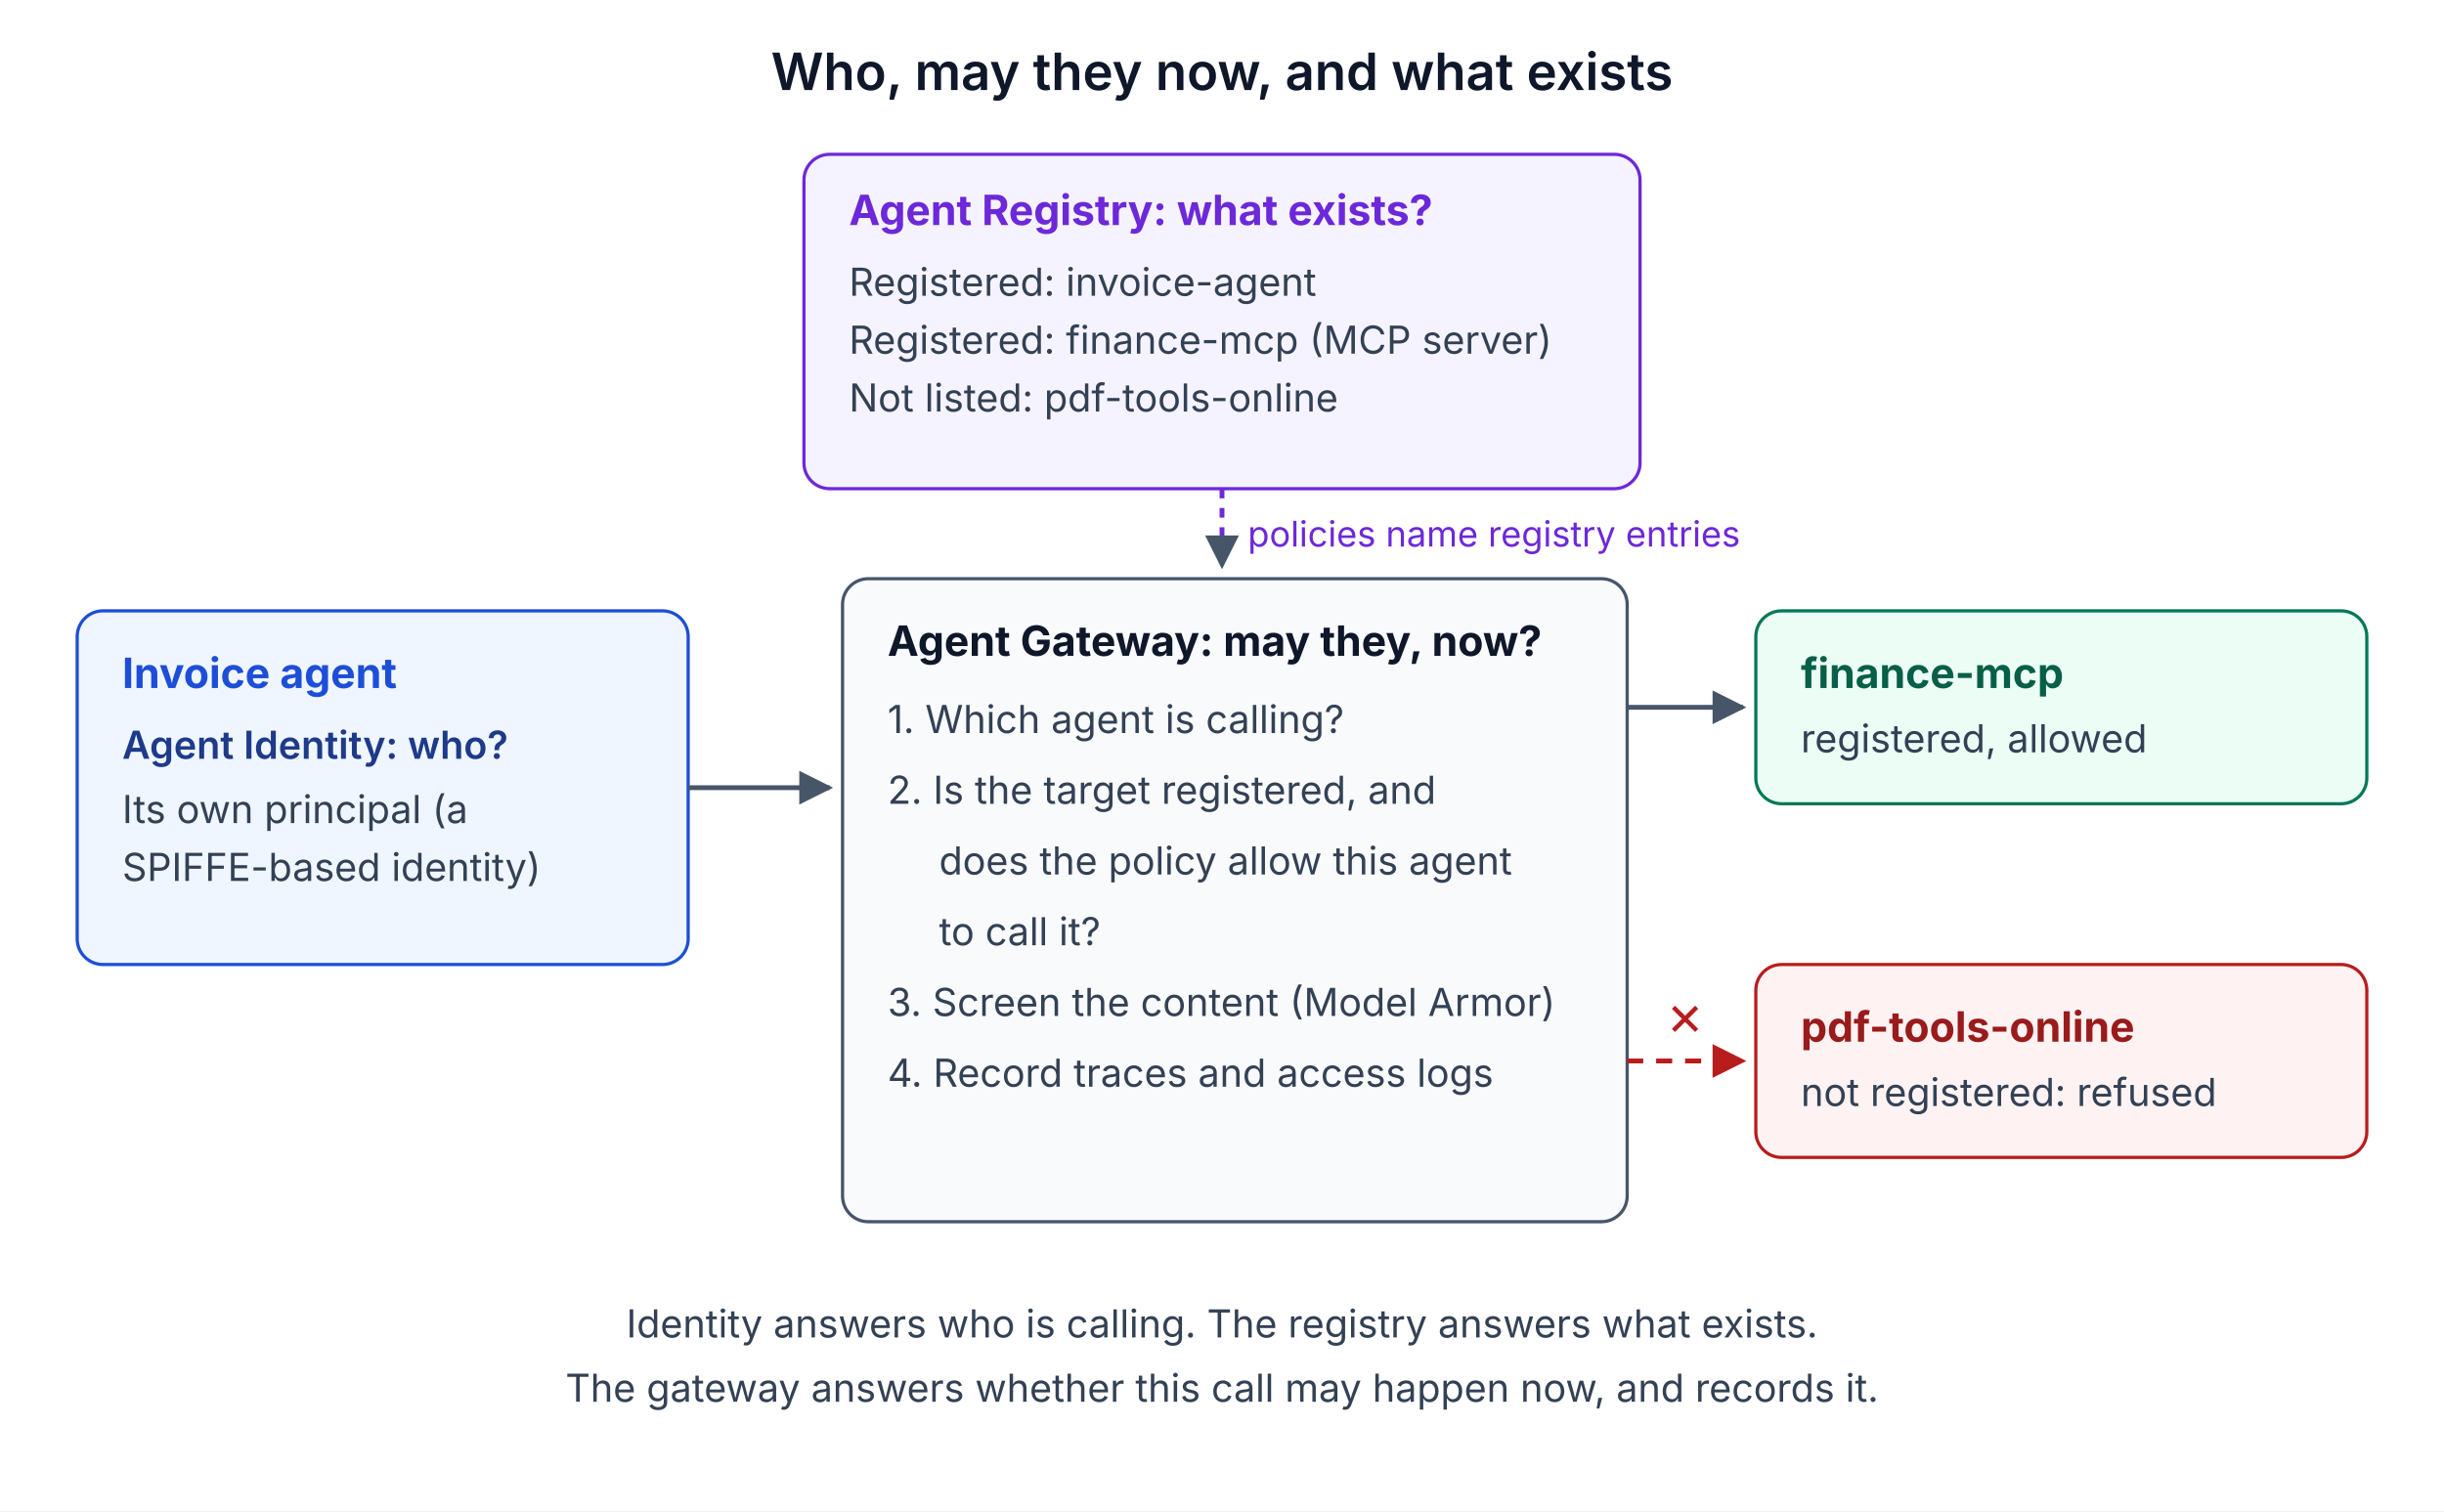
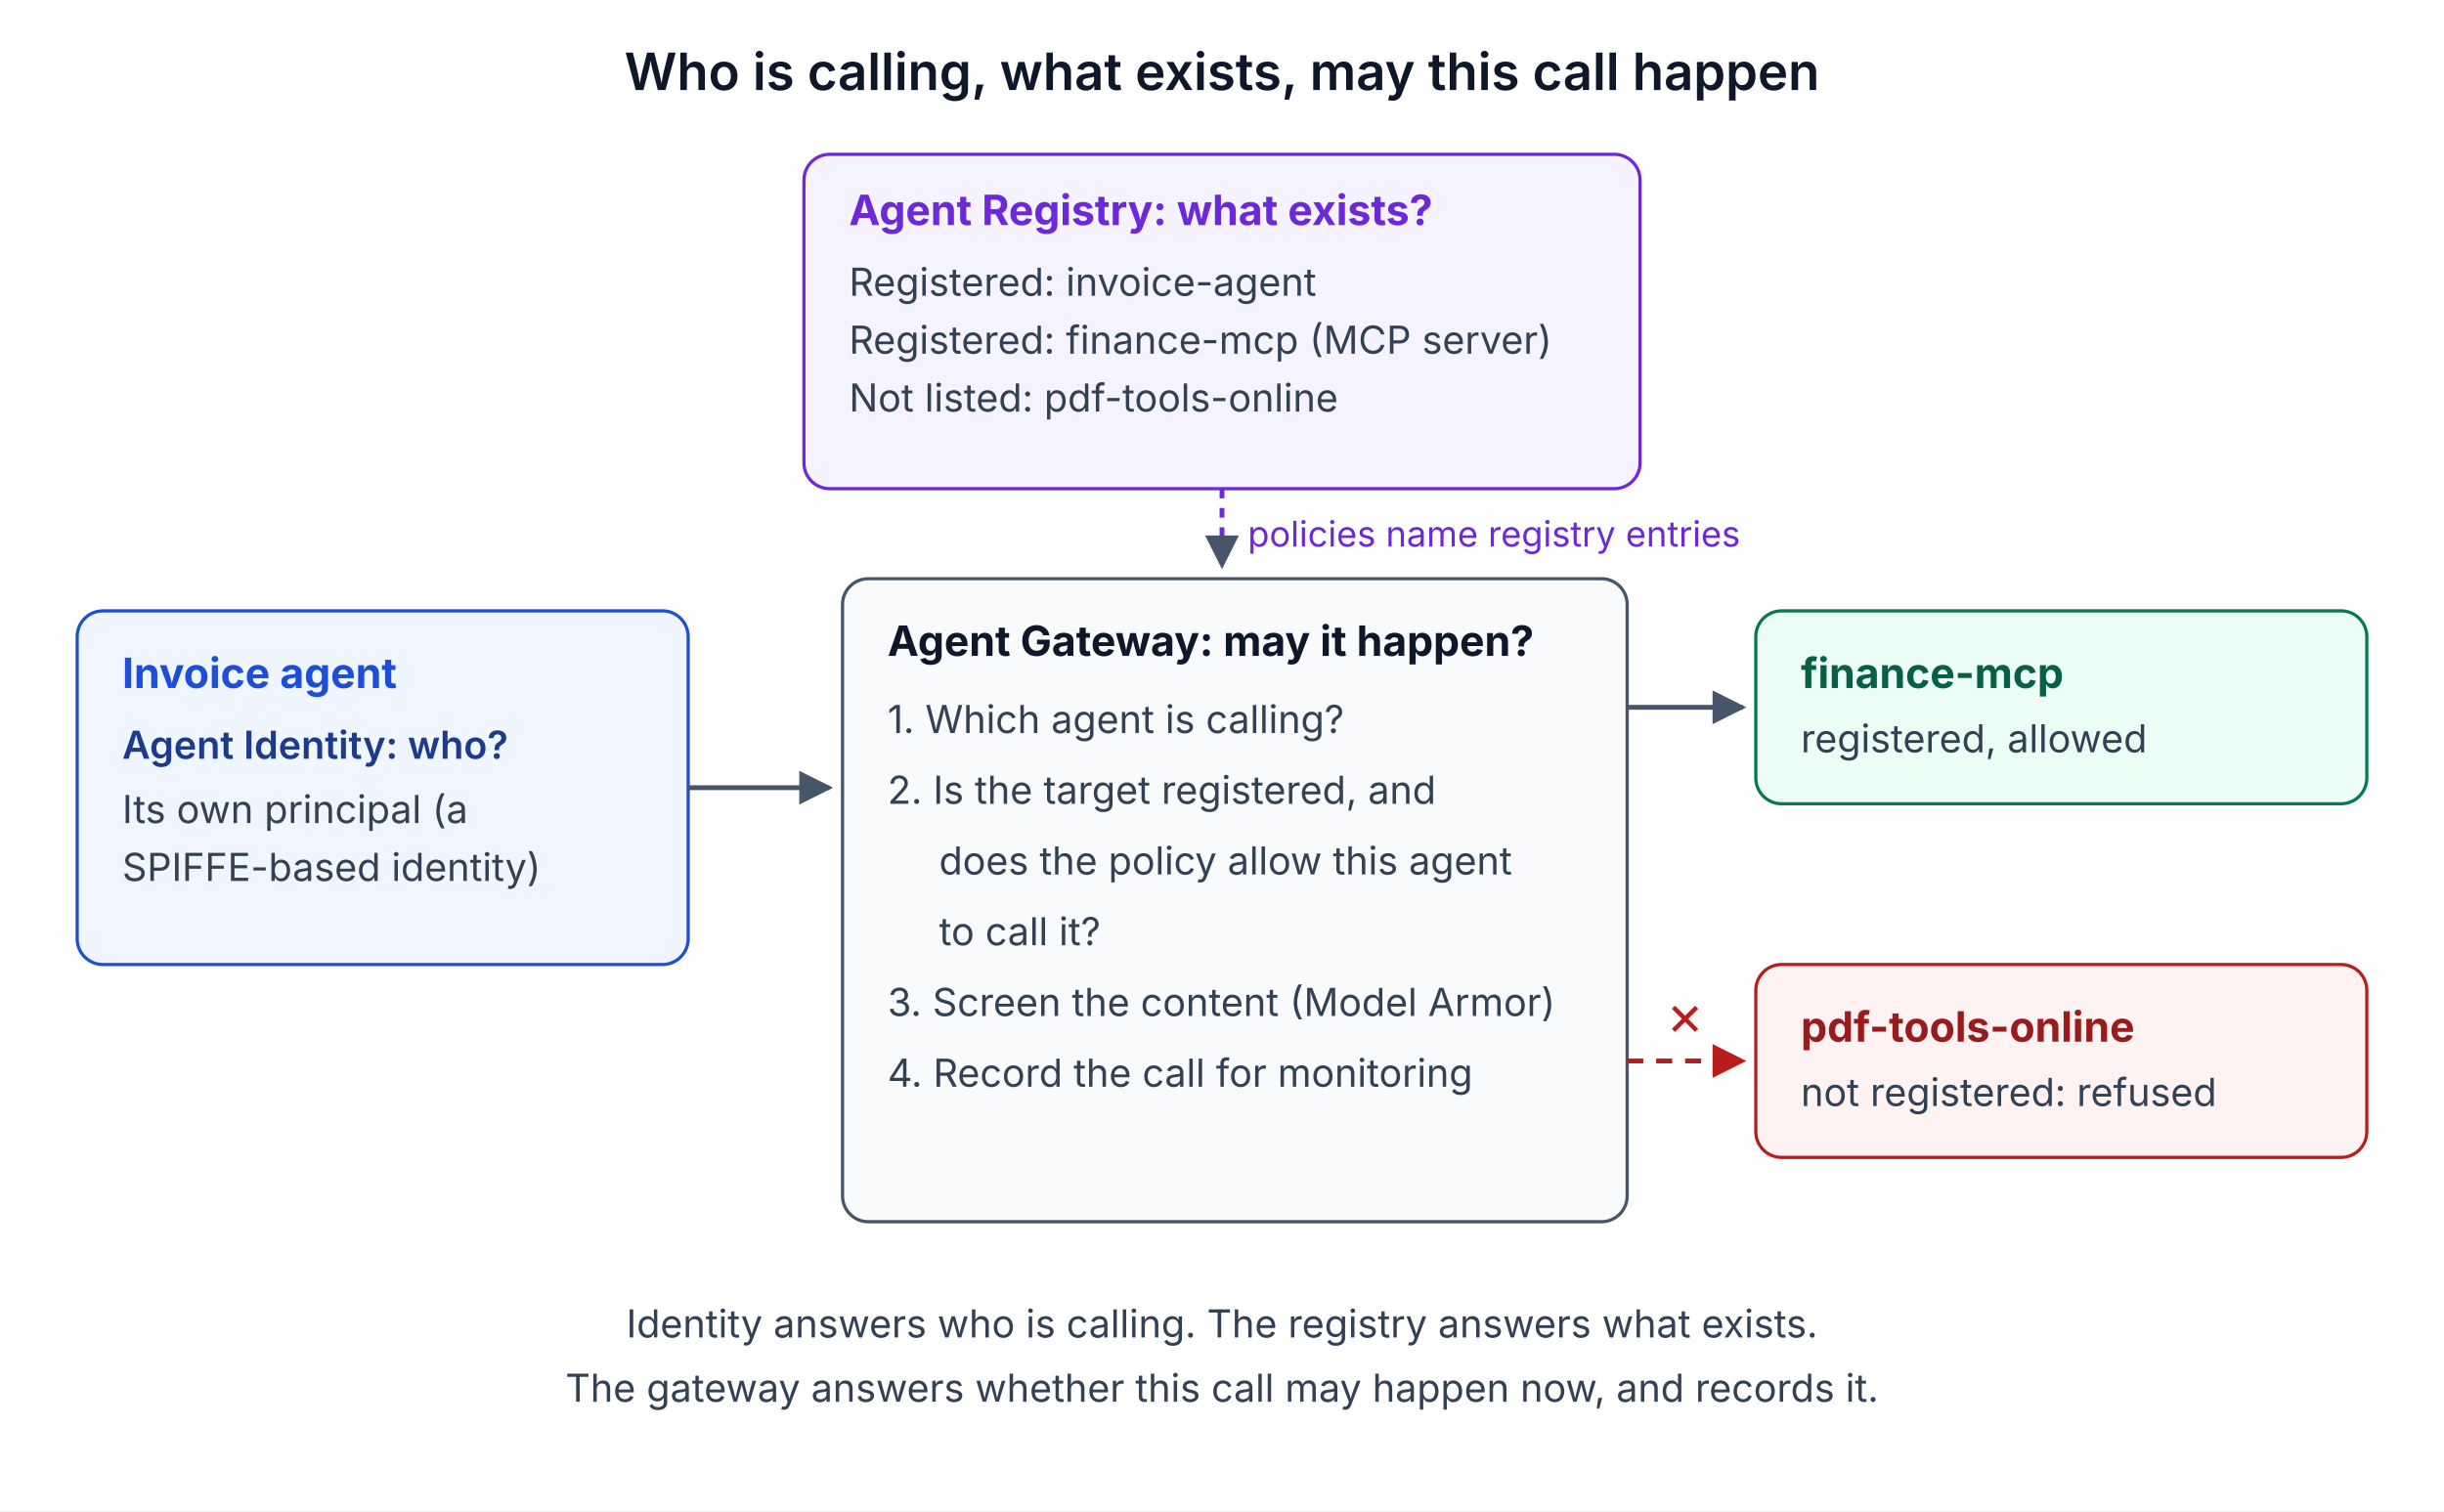
<svg xmlns="http://www.w3.org/2000/svg" viewBox="0 0 760 470" width="760" height="470" role="img" aria-label="One agent tool call passing through Agent Gateway, with Agent Identity and Agent Registry around it.">
  <rect width="760" height="470" fill="#ffffff" />
  <defs>
    <marker id="ar" viewBox="0 0 10 10" refX="9" refY="5" markerWidth="7" markerHeight="7" orient="auto">
      <path d="M0,0 L10,5 L0,10 z" fill="#475569" />
    </marker>
    <marker id="arr" viewBox="0 0 10 10" refX="9" refY="5" markerWidth="7" markerHeight="7" orient="auto">
      <path d="M0,0 L10,5 L0,10 z" fill="#b91c1c" />
    </marker>
  </defs>
  <g font-family="Inter, system-ui, sans-serif">
-     <text x="380.0" y="28" font-size="16" font-weight="600" fill="#0f172a" text-anchor="middle">Who, may they now, and what exists</text>
+     <text x="380.0" y="28" font-size="16" font-weight="600" fill="#0f172a" text-anchor="middle">Who is calling, what exists, may this call happen</text>
    <rect x="250" y="48" width="260" height="104" rx="8" fill="#f5f3ff" stroke="#6d28d9" />
    <text x="264" y="70" font-size="13" font-weight="700" fill="#6d28d9" text-anchor="start">Agent Registry: what exists?</text>
    <text x="264" y="92" font-size="12" font-weight="400" fill="#334155" text-anchor="start">Registered: invoice-agent</text>
    <text x="264" y="110" font-size="12" font-weight="400" fill="#334155" text-anchor="start">Registered: finance-mcp (MCP server)</text>
    <text x="264" y="128" font-size="12" font-weight="400" fill="#334155" text-anchor="start">Not listed: pdf-tools-online</text>
    <rect x="24" y="190" width="190" height="110" rx="8" fill="#eff6ff" stroke="#1d4ed8" />
    <text x="38" y="214" font-size="13" font-weight="700" fill="#1d4ed8" text-anchor="start">Invoice agent</text>
    <text x="38" y="236" font-size="12" font-weight="600" fill="#1e3a8a" text-anchor="start">Agent Identity: who?</text>
    <text x="38" y="256" font-size="12" font-weight="400" fill="#334155" text-anchor="start">Its own principal (a</text>
    <text x="38" y="274" font-size="12" font-weight="400" fill="#334155" text-anchor="start">SPIFFE-based identity)</text>
    <rect x="262" y="180" width="244" height="200" rx="8" fill="#f8fafc" stroke="#475569" />
-     <text x="276" y="204" font-size="13" font-weight="700" fill="#0f172a" text-anchor="start">Agent Gateway: may they, now?</text>
+     <text x="276" y="204" font-size="13" font-weight="700" fill="#0f172a" text-anchor="start">Agent Gateway: may it happen?</text>
    <text x="276" y="228" font-size="12" font-weight="400" fill="#334155" text-anchor="start">1. Which agent is calling?</text>
    <text x="276" y="250" font-size="12" font-weight="400" fill="#334155" text-anchor="start">2. Is the target registered, and</text>
    <text x="292" y="272" font-size="12" font-weight="400" fill="#334155" text-anchor="start">does the policy allow this agent</text>
    <text x="292" y="294" font-size="12" font-weight="400" fill="#334155" text-anchor="start">to call it?</text>
    <text x="276" y="316" font-size="12" font-weight="400" fill="#334155" text-anchor="start">3. Screen the content (Model Armor)</text>
-     <text x="276" y="338" font-size="12" font-weight="400" fill="#334155" text-anchor="start">4. Record traces and access logs</text>
+     <text x="276" y="338" font-size="12" font-weight="400" fill="#334155" text-anchor="start">4. Record the call for monitoring</text>
    <rect x="546" y="190" width="190" height="60" rx="8" fill="#ecfdf5" stroke="#047857" />
    <text x="560" y="214" font-size="13" font-weight="700" fill="#065f46" text-anchor="start">finance-mcp</text>
    <text x="560" y="234" font-size="12" font-weight="400" fill="#334155" text-anchor="start">registered, allowed</text>
    <rect x="546" y="300" width="190" height="60" rx="8" fill="#fef2f2" stroke="#b91c1c" />
    <text x="560" y="324" font-size="13" font-weight="700" fill="#991b1b" text-anchor="start">pdf-tools-online</text>
    <text x="560" y="344" font-size="12" font-weight="400" fill="#334155" text-anchor="start">not registered: refused</text>
    <line x1="214" y1="245" x2="258" y2="245" stroke="#475569" stroke-width="1.5" marker-end="url(#ar)" />
    <line x1="506" y1="220" x2="542" y2="220" stroke="#475569" stroke-width="1.5" marker-end="url(#ar)" />
    <line x1="506" y1="330" x2="542" y2="330" stroke="#b91c1c" stroke-width="1.5" stroke-dasharray="5 4" marker-end="url(#arr)" />
    <text x="524" y="322" font-size="14" font-weight="700" fill="#b91c1c" text-anchor="middle">✕</text>
    <line x1="380" y1="152" x2="380" y2="176" stroke="#6d28d9" stroke-width="1.5" stroke-dasharray="3 3" marker-end="url(#ar)" />
    <text x="388" y="170" font-size="11" font-weight="400" fill="#6d28d9" text-anchor="start">policies name registry entries</text>
    <text x="380.0" y="416" font-size="12" font-weight="400" fill="#334155" text-anchor="middle">Identity answers who is calling. The registry answers what exists.</text>
    <text x="380.0" y="436" font-size="12" font-weight="400" fill="#334155" text-anchor="middle">The gateway answers whether this call may happen now, and records it.</text>
  </g>
</svg>
